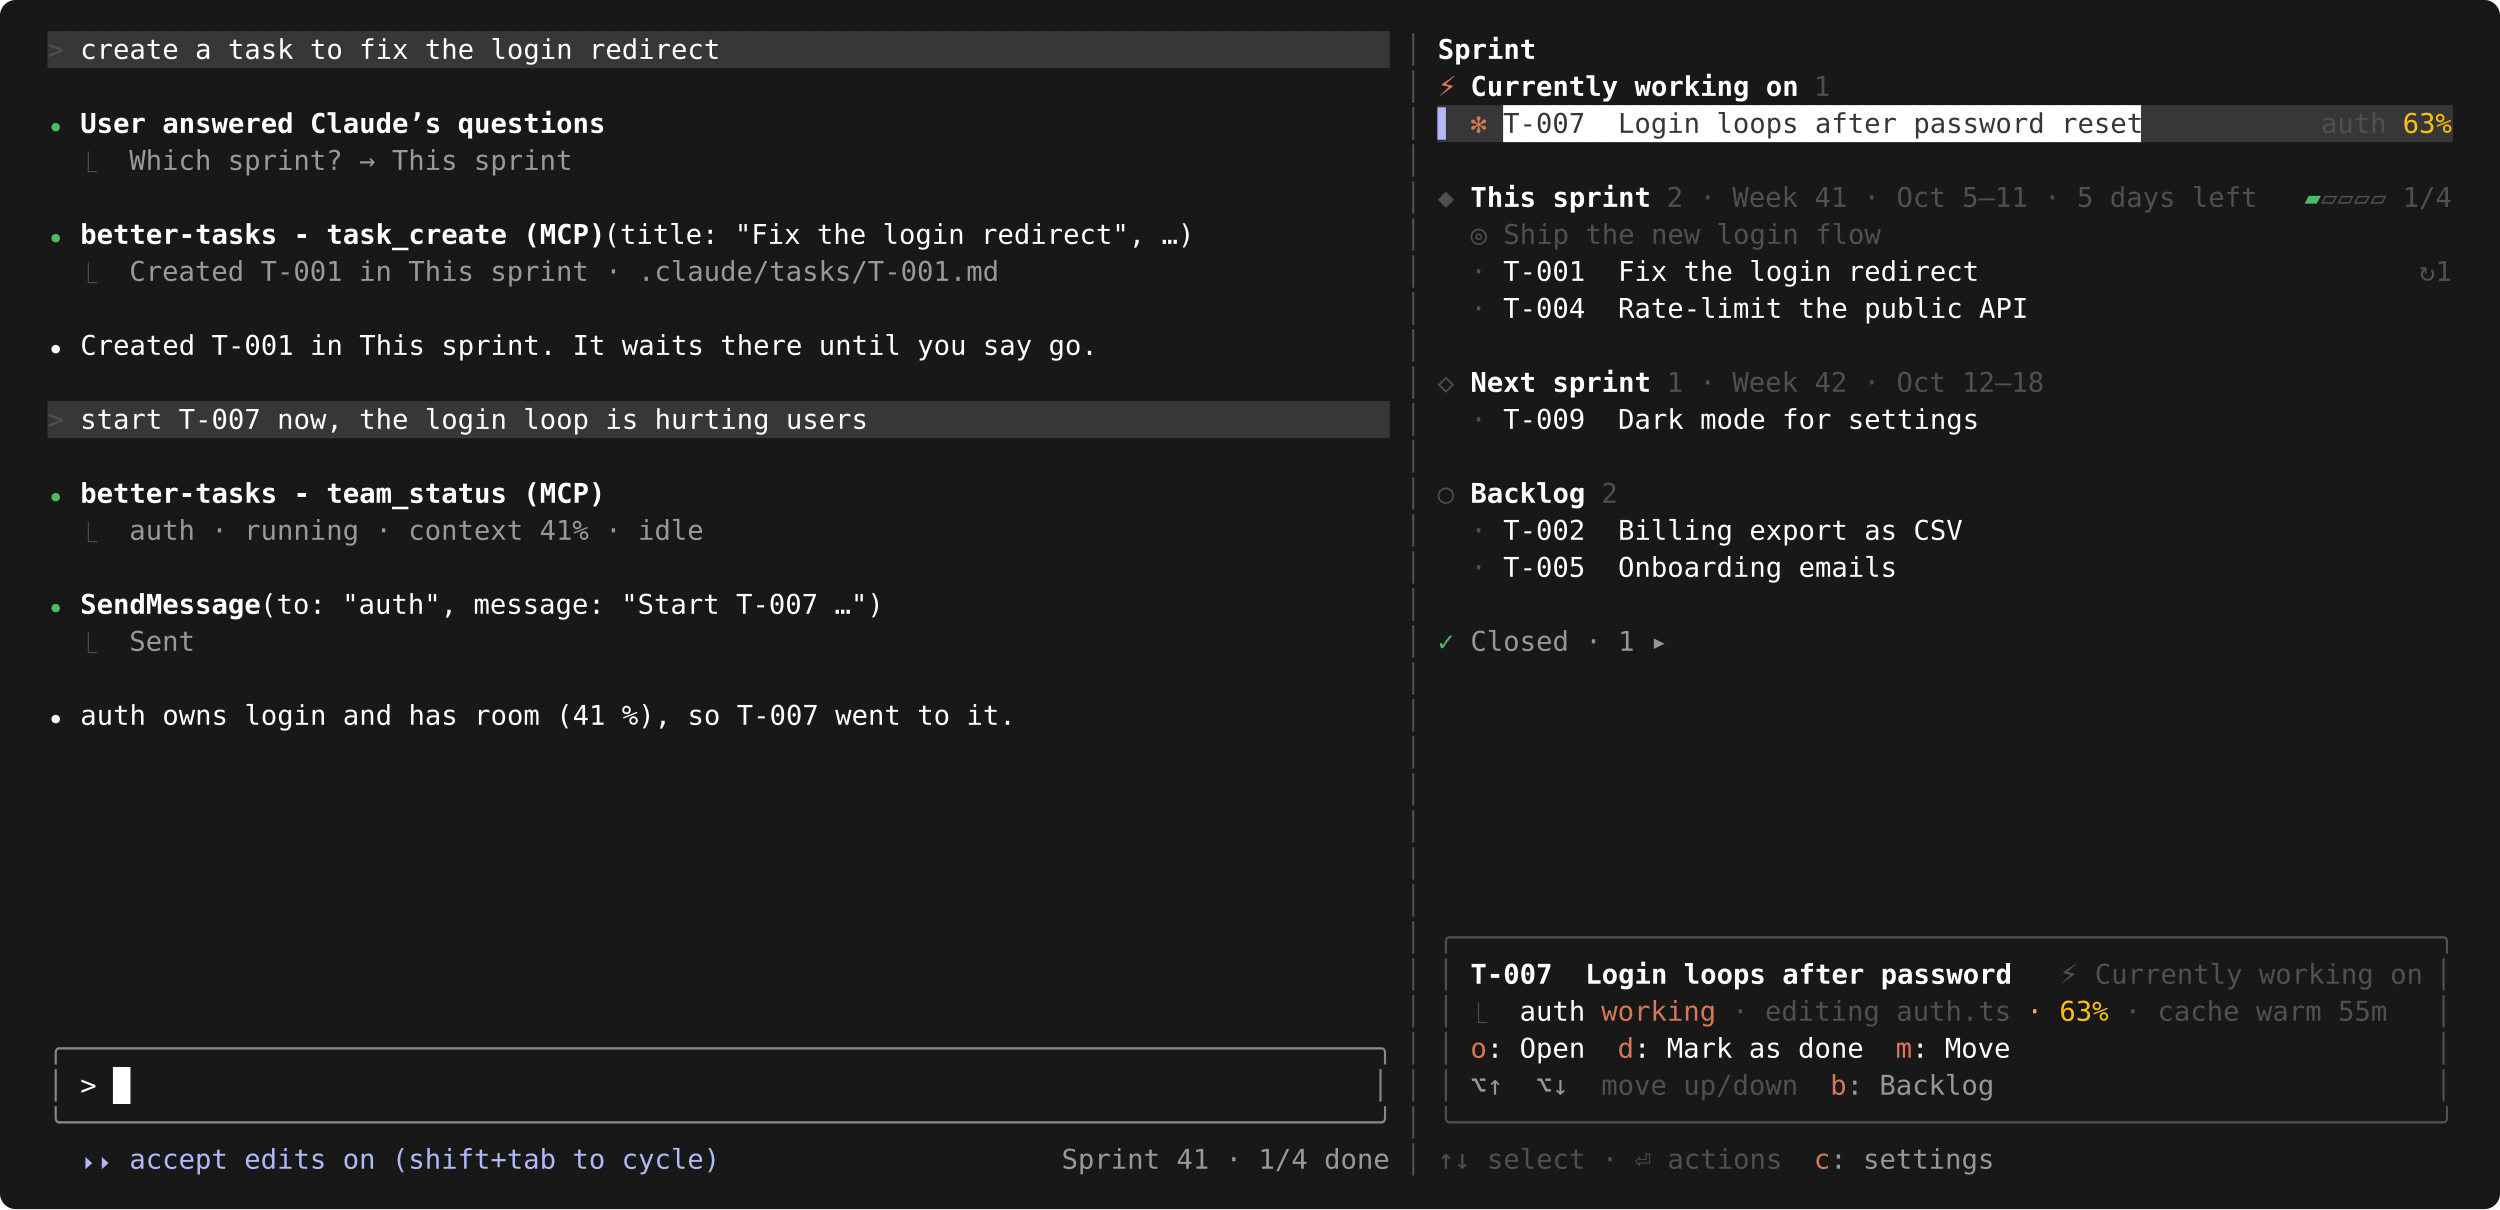
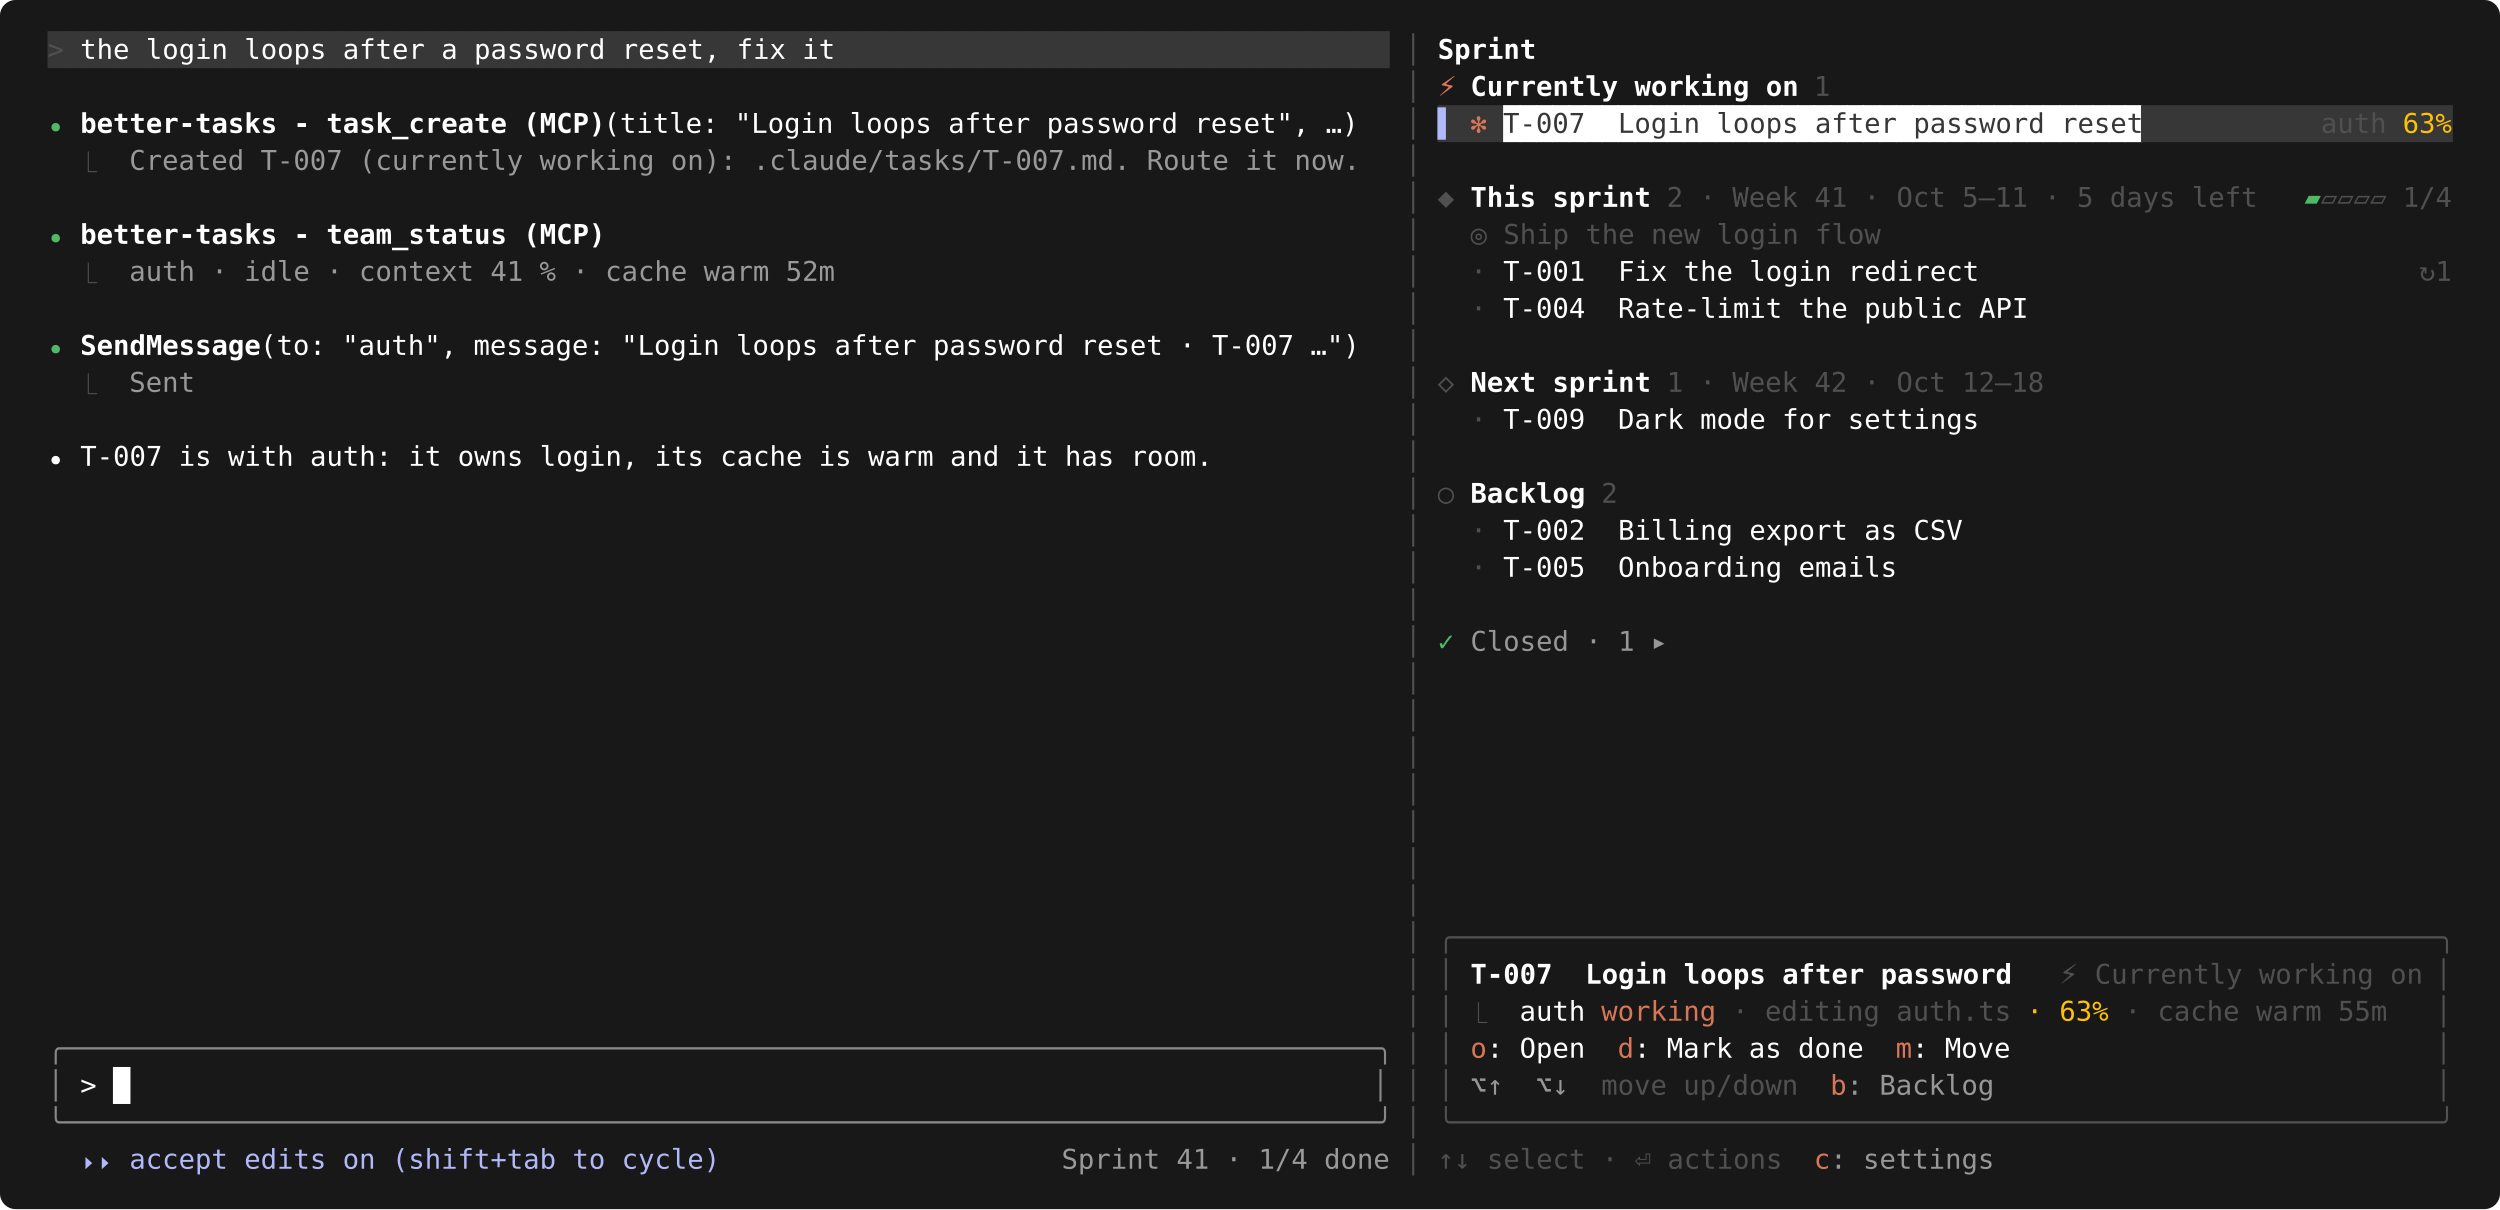
<svg xmlns="http://www.w3.org/2000/svg" width="1284" height="621" viewBox="0 0 1284 621" font-family="JetBrains Mono, SF Mono, Menlo, Consolas, monospace" font-size="14">
  <rect width="100%" height="100%" rx="8" fill="rgb(24,24,24)" />
  <rect x="24.4" y="16" width="9" height="19" fill="rgb(55,55,55)" />
  <rect x="32.8" y="16" width="9" height="19" fill="rgb(55,55,55)" />
  <rect x="41.2" y="16" width="9" height="19" fill="rgb(55,55,55)" />
  <rect x="49.6" y="16" width="9" height="19" fill="rgb(55,55,55)" />
  <rect x="58.0" y="16" width="9" height="19" fill="rgb(55,55,55)" />
  <rect x="66.4" y="16" width="9" height="19" fill="rgb(55,55,55)" />
  <rect x="74.8" y="16" width="9" height="19" fill="rgb(55,55,55)" />
  <rect x="83.2" y="16" width="9" height="19" fill="rgb(55,55,55)" />
  <rect x="91.6" y="16" width="9" height="19" fill="rgb(55,55,55)" />
  <rect x="100.0" y="16" width="9" height="19" fill="rgb(55,55,55)" />
  <rect x="108.4" y="16" width="9" height="19" fill="rgb(55,55,55)" />
  <rect x="116.8" y="16" width="9" height="19" fill="rgb(55,55,55)" />
  <rect x="125.2" y="16" width="9" height="19" fill="rgb(55,55,55)" />
  <rect x="133.6" y="16" width="9" height="19" fill="rgb(55,55,55)" />
  <rect x="142.0" y="16" width="9" height="19" fill="rgb(55,55,55)" />
  <rect x="150.4" y="16" width="9" height="19" fill="rgb(55,55,55)" />
  <rect x="158.8" y="16" width="9" height="19" fill="rgb(55,55,55)" />
  <rect x="167.2" y="16" width="9" height="19" fill="rgb(55,55,55)" />
  <rect x="175.6" y="16" width="9" height="19" fill="rgb(55,55,55)" />
  <rect x="184.0" y="16" width="9" height="19" fill="rgb(55,55,55)" />
  <rect x="192.4" y="16" width="9" height="19" fill="rgb(55,55,55)" />
  <rect x="200.8" y="16" width="9" height="19" fill="rgb(55,55,55)" />
  <rect x="209.2" y="16" width="9" height="19" fill="rgb(55,55,55)" />
  <rect x="217.6" y="16" width="9" height="19" fill="rgb(55,55,55)" />
  <rect x="226.0" y="16" width="9" height="19" fill="rgb(55,55,55)" />
  <rect x="234.4" y="16" width="9" height="19" fill="rgb(55,55,55)" />
  <rect x="242.8" y="16" width="9" height="19" fill="rgb(55,55,55)" />
  <rect x="251.2" y="16" width="9" height="19" fill="rgb(55,55,55)" />
  <rect x="259.6" y="16" width="9" height="19" fill="rgb(55,55,55)" />
  <rect x="268.0" y="16" width="9" height="19" fill="rgb(55,55,55)" />
  <rect x="276.4" y="16" width="9" height="19" fill="rgb(55,55,55)" />
  <rect x="284.8" y="16" width="9" height="19" fill="rgb(55,55,55)" />
  <rect x="293.2" y="16" width="9" height="19" fill="rgb(55,55,55)" />
  <rect x="301.6" y="16" width="9" height="19" fill="rgb(55,55,55)" />
  <rect x="310.0" y="16" width="9" height="19" fill="rgb(55,55,55)" />
  <rect x="318.4" y="16" width="9" height="19" fill="rgb(55,55,55)" />
  <rect x="326.8" y="16" width="9" height="19" fill="rgb(55,55,55)" />
  <rect x="335.2" y="16" width="9" height="19" fill="rgb(55,55,55)" />
  <rect x="343.6" y="16" width="9" height="19" fill="rgb(55,55,55)" />
  <rect x="352.0" y="16" width="9" height="19" fill="rgb(55,55,55)" />
  <rect x="360.4" y="16" width="9" height="19" fill="rgb(55,55,55)" />
  <rect x="368.8" y="16" width="9" height="19" fill="rgb(55,55,55)" />
  <rect x="377.2" y="16" width="9" height="19" fill="rgb(55,55,55)" />
  <rect x="385.6" y="16" width="9" height="19" fill="rgb(55,55,55)" />
  <rect x="394.0" y="16" width="9" height="19" fill="rgb(55,55,55)" />
  <rect x="402.4" y="16" width="9" height="19" fill="rgb(55,55,55)" />
  <rect x="410.8" y="16" width="9" height="19" fill="rgb(55,55,55)" />
  <rect x="419.2" y="16" width="9" height="19" fill="rgb(55,55,55)" />
  <rect x="427.6" y="16" width="9" height="19" fill="rgb(55,55,55)" />
  <rect x="436.0" y="16" width="9" height="19" fill="rgb(55,55,55)" />
  <rect x="444.4" y="16" width="9" height="19" fill="rgb(55,55,55)" />
  <rect x="452.8" y="16" width="9" height="19" fill="rgb(55,55,55)" />
  <rect x="461.2" y="16" width="9" height="19" fill="rgb(55,55,55)" />
  <rect x="469.6" y="16" width="9" height="19" fill="rgb(55,55,55)" />
  <rect x="478.0" y="16" width="9" height="19" fill="rgb(55,55,55)" />
  <rect x="486.4" y="16" width="9" height="19" fill="rgb(55,55,55)" />
  <rect x="494.8" y="16" width="9" height="19" fill="rgb(55,55,55)" />
  <rect x="503.2" y="16" width="9" height="19" fill="rgb(55,55,55)" />
  <rect x="511.6" y="16" width="9" height="19" fill="rgb(55,55,55)" />
  <rect x="520.0" y="16" width="9" height="19" fill="rgb(55,55,55)" />
  <rect x="528.4" y="16" width="9" height="19" fill="rgb(55,55,55)" />
  <rect x="536.8" y="16" width="9" height="19" fill="rgb(55,55,55)" />
  <rect x="545.2" y="16" width="9" height="19" fill="rgb(55,55,55)" />
  <rect x="553.6" y="16" width="9" height="19" fill="rgb(55,55,55)" />
  <rect x="562.0" y="16" width="9" height="19" fill="rgb(55,55,55)" />
  <rect x="570.4" y="16" width="9" height="19" fill="rgb(55,55,55)" />
  <rect x="578.8" y="16" width="9" height="19" fill="rgb(55,55,55)" />
  <rect x="587.2" y="16" width="9" height="19" fill="rgb(55,55,55)" />
  <rect x="595.6" y="16" width="9" height="19" fill="rgb(55,55,55)" />
  <rect x="604.0" y="16" width="9" height="19" fill="rgb(55,55,55)" />
  <rect x="612.4" y="16" width="9" height="19" fill="rgb(55,55,55)" />
  <rect x="620.8" y="16" width="9" height="19" fill="rgb(55,55,55)" />
  <rect x="629.2" y="16" width="9" height="19" fill="rgb(55,55,55)" />
  <rect x="637.6" y="16" width="9" height="19" fill="rgb(55,55,55)" />
  <rect x="646.0" y="16" width="9" height="19" fill="rgb(55,55,55)" />
  <rect x="654.4" y="16" width="9" height="19" fill="rgb(55,55,55)" />
  <rect x="662.8" y="16" width="9" height="19" fill="rgb(55,55,55)" />
  <rect x="671.2" y="16" width="9" height="19" fill="rgb(55,55,55)" />
  <rect x="679.6" y="16" width="9" height="19" fill="rgb(55,55,55)" />
  <rect x="688.0" y="16" width="9" height="19" fill="rgb(55,55,55)" />
  <rect x="696.4" y="16" width="9" height="19" fill="rgb(55,55,55)" />
  <rect x="704.8" y="16" width="9" height="19" fill="rgb(55,55,55)" />
  <text x="24.4" y="30.25" fill="rgb(80,80,80)" textLength="16.8" xml:space="preserve">&gt; </text>
-   <text x="41.2" y="30.25" fill="rgb(255,255,255)" textLength="327.6" xml:space="preserve">create a task to fix the login redirect</text>
+   <text x="41.2" y="30.25" fill="rgb(255,255,255)" textLength="386.4" xml:space="preserve">the login loops after a password reset, fix it</text>
  <text x="721.6" y="30.25" fill="rgb(80,80,80)" textLength="8.4" xml:space="preserve">│</text>
  <text x="730.0" y="30.25" fill="rgb(255,255,255)" font-weight="bold" textLength="67.2" xml:space="preserve"> Sprint </text>
  <text x="721.6" y="49.25" fill="rgb(80,80,80)" textLength="8.4" xml:space="preserve">│</text>
  <text x="738.4" y="49.25" fill="rgb(215,119,87)" textLength="16.8" xml:space="preserve">⚡ </text>
  <text x="755.2" y="49.25" fill="rgb(255,255,255)" font-weight="bold" textLength="168.0" xml:space="preserve">Currently working on</text>
  <text x="923.2" y="49.25" fill="rgb(80,80,80)" textLength="16.8" xml:space="preserve"> 1</text>
  <rect x="738.4" y="54" width="9" height="19" fill="rgb(55,55,55)" />
  <rect x="746.8" y="54" width="9" height="19" fill="rgb(55,55,55)" />
  <rect x="755.2" y="54" width="9" height="19" fill="rgb(55,55,55)" />
  <rect x="763.6" y="54" width="9" height="19" fill="rgb(55,55,55)" />
  <rect x="772.0" y="54" width="9" height="19" fill="rgb(255,255,255)" />
  <rect x="780.4" y="54" width="9" height="19" fill="rgb(255,255,255)" />
  <rect x="788.8" y="54" width="9" height="19" fill="rgb(255,255,255)" />
  <rect x="797.2" y="54" width="9" height="19" fill="rgb(255,255,255)" />
  <rect x="805.6" y="54" width="9" height="19" fill="rgb(255,255,255)" />
  <rect x="814.0" y="54" width="9" height="19" fill="rgb(255,255,255)" />
  <rect x="822.4" y="54" width="9" height="19" fill="rgb(255,255,255)" />
  <rect x="830.8" y="54" width="9" height="19" fill="rgb(255,255,255)" />
  <rect x="839.2" y="54" width="9" height="19" fill="rgb(255,255,255)" />
  <rect x="847.6" y="54" width="9" height="19" fill="rgb(255,255,255)" />
  <rect x="856.0" y="54" width="9" height="19" fill="rgb(255,255,255)" />
  <rect x="864.4" y="54" width="9" height="19" fill="rgb(255,255,255)" />
  <rect x="872.8" y="54" width="9" height="19" fill="rgb(255,255,255)" />
  <rect x="881.2" y="54" width="9" height="19" fill="rgb(255,255,255)" />
  <rect x="889.6" y="54" width="9" height="19" fill="rgb(255,255,255)" />
  <rect x="898.0" y="54" width="9" height="19" fill="rgb(255,255,255)" />
  <rect x="906.4" y="54" width="9" height="19" fill="rgb(255,255,255)" />
  <rect x="914.8" y="54" width="9" height="19" fill="rgb(255,255,255)" />
  <rect x="923.2" y="54" width="9" height="19" fill="rgb(255,255,255)" />
  <rect x="931.6" y="54" width="9" height="19" fill="rgb(255,255,255)" />
  <rect x="940.0" y="54" width="9" height="19" fill="rgb(255,255,255)" />
  <rect x="948.4" y="54" width="9" height="19" fill="rgb(255,255,255)" />
  <rect x="956.8" y="54" width="9" height="19" fill="rgb(255,255,255)" />
  <rect x="965.2" y="54" width="9" height="19" fill="rgb(255,255,255)" />
  <rect x="973.6" y="54" width="9" height="19" fill="rgb(255,255,255)" />
  <rect x="982.0" y="54" width="9" height="19" fill="rgb(255,255,255)" />
  <rect x="990.4" y="54" width="9" height="19" fill="rgb(255,255,255)" />
  <rect x="998.8" y="54" width="9" height="19" fill="rgb(255,255,255)" />
  <rect x="1007.2" y="54" width="9" height="19" fill="rgb(255,255,255)" />
  <rect x="1015.6" y="54" width="9" height="19" fill="rgb(255,255,255)" />
  <rect x="1024.0" y="54" width="9" height="19" fill="rgb(255,255,255)" />
  <rect x="1032.4" y="54" width="9" height="19" fill="rgb(255,255,255)" />
  <rect x="1040.8" y="54" width="9" height="19" fill="rgb(255,255,255)" />
  <rect x="1049.2" y="54" width="9" height="19" fill="rgb(255,255,255)" />
  <rect x="1057.6" y="54" width="9" height="19" fill="rgb(255,255,255)" />
  <rect x="1066.0" y="54" width="9" height="19" fill="rgb(255,255,255)" />
  <rect x="1074.4" y="54" width="9" height="19" fill="rgb(255,255,255)" />
  <rect x="1082.8" y="54" width="9" height="19" fill="rgb(255,255,255)" />
  <rect x="1091.2" y="54" width="9" height="19" fill="rgb(255,255,255)" />
  <rect x="1099.6" y="54" width="9" height="19" fill="rgb(55,55,55)" />
  <rect x="1108.0" y="54" width="9" height="19" fill="rgb(55,55,55)" />
  <rect x="1116.4" y="54" width="9" height="19" fill="rgb(55,55,55)" />
  <rect x="1124.8" y="54" width="9" height="19" fill="rgb(55,55,55)" />
  <rect x="1133.2" y="54" width="9" height="19" fill="rgb(55,55,55)" />
  <rect x="1141.6" y="54" width="9" height="19" fill="rgb(55,55,55)" />
  <rect x="1150.0" y="54" width="9" height="19" fill="rgb(55,55,55)" />
  <rect x="1158.4" y="54" width="9" height="19" fill="rgb(55,55,55)" />
  <rect x="1166.8" y="54" width="9" height="19" fill="rgb(55,55,55)" />
  <rect x="1175.2" y="54" width="9" height="19" fill="rgb(55,55,55)" />
  <rect x="1183.6" y="54" width="9" height="19" fill="rgb(55,55,55)" />
  <rect x="1192.0" y="54" width="9" height="19" fill="rgb(55,55,55)" />
  <rect x="1200.4" y="54" width="9" height="19" fill="rgb(55,55,55)" />
  <rect x="1208.8" y="54" width="9" height="19" fill="rgb(55,55,55)" />
  <rect x="1217.2" y="54" width="9" height="19" fill="rgb(55,55,55)" />
  <rect x="1225.6" y="54" width="9" height="19" fill="rgb(55,55,55)" />
  <rect x="1234.0" y="54" width="9" height="19" fill="rgb(55,55,55)" />
  <rect x="1242.4" y="54" width="9" height="19" fill="rgb(55,55,55)" />
  <rect x="1250.8" y="54" width="9" height="19" fill="rgb(55,55,55)" />
  <text x="24.4" y="68.25" fill="rgb(78,186,101)" textLength="16.8" xml:space="preserve">⏺ </text>
-   <text x="41.2" y="68.25" fill="rgb(255,255,255)" font-weight="bold" textLength="268.8" xml:space="preserve">User answered Claude’s questions</text>
+   <text x="41.2" y="68.25" fill="rgb(255,255,255)" font-weight="bold" textLength="268.8" xml:space="preserve">better-tasks - task_create (MCP)</text>
+   <text x="310.0" y="68.25" fill="rgb(255,255,255)" textLength="386.4" xml:space="preserve">(title: "Login loops after password reset", …)</text>
  <text x="721.6" y="68.25" fill="rgb(80,80,80)" textLength="8.4" xml:space="preserve">│</text>
  <text x="738.4" y="68.25" fill="rgb(177,185,249)" textLength="8.4" xml:space="preserve">▌</text>
  <text x="755.2" y="68.25" fill="rgb(215,119,87)" textLength="8.4" xml:space="preserve">✻</text>
  <text x="772.0" y="68.25" fill="rgb(55,55,55)" textLength="327.6" xml:space="preserve">T-007  Login loops after password reset</text>
  <text x="1192.0" y="68.25" fill="rgb(80,80,80)" textLength="33.6" xml:space="preserve">auth</text>
  <text x="1234.0" y="68.25" fill="rgb(255,193,7)" textLength="25.2" xml:space="preserve">63%</text>
  <text x="24.4" y="87.25" fill="rgb(80,80,80)" textLength="42.0" xml:space="preserve">  ⎿  </text>
-   <text x="66.4" y="87.25" fill="rgb(153,153,153)" textLength="226.8" xml:space="preserve">Which sprint? → This sprint</text>
+   <text x="66.4" y="87.25" fill="rgb(153,153,153)" textLength="630.0" xml:space="preserve">Created T-007 (currently working on): .claude/tasks/T-007.md. Route it now.</text>
  <text x="721.6" y="87.25" fill="rgb(80,80,80)" textLength="8.4" xml:space="preserve">│</text>
  <text x="721.6" y="106.25" fill="rgb(80,80,80)" textLength="8.4" xml:space="preserve">│</text>
  <text x="738.4" y="106.25" fill="rgb(80,80,80)" textLength="16.8" xml:space="preserve">◆ </text>
  <text x="755.2" y="106.25" fill="rgb(255,255,255)" font-weight="bold" textLength="92.4" xml:space="preserve">This sprint</text>
  <text x="847.6" y="106.25" fill="rgb(80,80,80)" textLength="310.8" xml:space="preserve"> 2 · Week 41 · Oct 5–11 · 5 days left</text>
  <text x="1183.6" y="106.25" fill="rgb(78,186,101)" textLength="8.4" xml:space="preserve">▰</text>
  <text x="1192.0" y="106.25" fill="rgb(80,80,80)" textLength="33.6" xml:space="preserve">▱▱▱▱</text>
  <text x="1234.0" y="106.25" fill="rgb(80,80,80)" textLength="25.2" xml:space="preserve">1/4</text>
  <text x="24.4" y="125.25" fill="rgb(78,186,101)" textLength="16.8" xml:space="preserve">⏺ </text>
-   <text x="41.2" y="125.25" fill="rgb(255,255,255)" font-weight="bold" textLength="268.8" xml:space="preserve">better-tasks - task_create (MCP)</text>
-   <text x="310.0" y="125.25" fill="rgb(255,255,255)" textLength="302.4" xml:space="preserve">(title: "Fix the login redirect", …)</text>
+   <text x="41.2" y="125.25" fill="rgb(255,255,255)" font-weight="bold" textLength="268.8" xml:space="preserve">better-tasks - team_status (MCP)</text>
  <text x="721.6" y="125.25" fill="rgb(80,80,80)" textLength="8.4" xml:space="preserve">│</text>
  <text x="738.4" y="125.25" fill="rgb(80,80,80)" textLength="226.8" xml:space="preserve">  ◎ Ship the new login flow</text>
  <text x="24.4" y="144.25" fill="rgb(80,80,80)" textLength="42.0" xml:space="preserve">  ⎿  </text>
-   <text x="66.4" y="144.25" fill="rgb(153,153,153)" textLength="445.2" xml:space="preserve">Created T-001 in This sprint · .claude/tasks/T-001.md</text>
+   <text x="66.4" y="144.25" fill="rgb(153,153,153)" textLength="361.2" xml:space="preserve">auth · idle · context 41 % · cache warm 52m</text>
  <text x="721.6" y="144.25" fill="rgb(80,80,80)" textLength="8.4" xml:space="preserve">│</text>
  <text x="755.2" y="144.25" fill="rgb(80,80,80)" textLength="8.4" xml:space="preserve">·</text>
  <text x="763.6" y="144.25" fill="rgb(255,255,255)" textLength="478.8" xml:space="preserve"> T-001  Fix the login redirect                           </text>
  <text x="1242.4" y="144.25" fill="rgb(80,80,80)" textLength="16.8" xml:space="preserve">↻1</text>
  <text x="721.6" y="163.25" fill="rgb(80,80,80)" textLength="8.4" xml:space="preserve">│</text>
  <text x="755.2" y="163.25" fill="rgb(80,80,80)" textLength="8.4" xml:space="preserve">·</text>
  <text x="763.6" y="163.25" fill="rgb(255,255,255)" textLength="504.0" xml:space="preserve"> T-004  Rate-limit the public API                           </text>
-   <text x="24.4" y="182.25" fill="rgb(255,255,255)" textLength="537.6" xml:space="preserve">⏺ Created T-001 in This sprint. It waits there until you say go.</text>
+   <text x="24.4" y="182.25" fill="rgb(78,186,101)" textLength="16.8" xml:space="preserve">⏺ </text>
+   <text x="41.2" y="182.25" fill="rgb(255,255,255)" font-weight="bold" textLength="92.4" xml:space="preserve">SendMessage</text>
+   <text x="133.6" y="182.25" fill="rgb(255,255,255)" textLength="562.8" xml:space="preserve">(to: "auth", message: "Login loops after password reset · T-007 …")</text>
  <text x="721.6" y="182.25" fill="rgb(80,80,80)" textLength="8.4" xml:space="preserve">│</text>
+   <text x="24.4" y="201.25" fill="rgb(80,80,80)" textLength="42.0" xml:space="preserve">  ⎿  </text>
+   <text x="66.4" y="201.25" fill="rgb(153,153,153)" textLength="33.6" xml:space="preserve">Sent</text>
  <text x="721.6" y="201.25" fill="rgb(80,80,80)" textLength="8.4" xml:space="preserve">│</text>
  <text x="738.4" y="201.25" fill="rgb(80,80,80)" textLength="16.8" xml:space="preserve">◇ </text>
  <text x="755.2" y="201.25" fill="rgb(255,255,255)" font-weight="bold" textLength="92.4" xml:space="preserve">Next sprint</text>
  <text x="847.6" y="201.25" fill="rgb(80,80,80)" textLength="201.6" xml:space="preserve"> 1 · Week 42 · Oct 12–18</text>
-   <rect x="24.4" y="206" width="9" height="19" fill="rgb(55,55,55)" />
-   <rect x="32.8" y="206" width="9" height="19" fill="rgb(55,55,55)" />
-   <rect x="41.2" y="206" width="9" height="19" fill="rgb(55,55,55)" />
-   <rect x="49.6" y="206" width="9" height="19" fill="rgb(55,55,55)" />
-   <rect x="58.0" y="206" width="9" height="19" fill="rgb(55,55,55)" />
-   <rect x="66.4" y="206" width="9" height="19" fill="rgb(55,55,55)" />
-   <rect x="74.8" y="206" width="9" height="19" fill="rgb(55,55,55)" />
-   <rect x="83.2" y="206" width="9" height="19" fill="rgb(55,55,55)" />
-   <rect x="91.6" y="206" width="9" height="19" fill="rgb(55,55,55)" />
-   <rect x="100.0" y="206" width="9" height="19" fill="rgb(55,55,55)" />
-   <rect x="108.4" y="206" width="9" height="19" fill="rgb(55,55,55)" />
-   <rect x="116.8" y="206" width="9" height="19" fill="rgb(55,55,55)" />
-   <rect x="125.2" y="206" width="9" height="19" fill="rgb(55,55,55)" />
-   <rect x="133.6" y="206" width="9" height="19" fill="rgb(55,55,55)" />
-   <rect x="142.0" y="206" width="9" height="19" fill="rgb(55,55,55)" />
-   <rect x="150.4" y="206" width="9" height="19" fill="rgb(55,55,55)" />
-   <rect x="158.8" y="206" width="9" height="19" fill="rgb(55,55,55)" />
-   <rect x="167.2" y="206" width="9" height="19" fill="rgb(55,55,55)" />
-   <rect x="175.6" y="206" width="9" height="19" fill="rgb(55,55,55)" />
-   <rect x="184.0" y="206" width="9" height="19" fill="rgb(55,55,55)" />
-   <rect x="192.4" y="206" width="9" height="19" fill="rgb(55,55,55)" />
-   <rect x="200.8" y="206" width="9" height="19" fill="rgb(55,55,55)" />
-   <rect x="209.2" y="206" width="9" height="19" fill="rgb(55,55,55)" />
-   <rect x="217.6" y="206" width="9" height="19" fill="rgb(55,55,55)" />
-   <rect x="226.0" y="206" width="9" height="19" fill="rgb(55,55,55)" />
-   <rect x="234.4" y="206" width="9" height="19" fill="rgb(55,55,55)" />
-   <rect x="242.8" y="206" width="9" height="19" fill="rgb(55,55,55)" />
-   <rect x="251.2" y="206" width="9" height="19" fill="rgb(55,55,55)" />
-   <rect x="259.6" y="206" width="9" height="19" fill="rgb(55,55,55)" />
-   <rect x="268.0" y="206" width="9" height="19" fill="rgb(55,55,55)" />
-   <rect x="276.4" y="206" width="9" height="19" fill="rgb(55,55,55)" />
-   <rect x="284.8" y="206" width="9" height="19" fill="rgb(55,55,55)" />
-   <rect x="293.2" y="206" width="9" height="19" fill="rgb(55,55,55)" />
-   <rect x="301.6" y="206" width="9" height="19" fill="rgb(55,55,55)" />
-   <rect x="310.0" y="206" width="9" height="19" fill="rgb(55,55,55)" />
-   <rect x="318.4" y="206" width="9" height="19" fill="rgb(55,55,55)" />
-   <rect x="326.8" y="206" width="9" height="19" fill="rgb(55,55,55)" />
-   <rect x="335.2" y="206" width="9" height="19" fill="rgb(55,55,55)" />
-   <rect x="343.6" y="206" width="9" height="19" fill="rgb(55,55,55)" />
-   <rect x="352.0" y="206" width="9" height="19" fill="rgb(55,55,55)" />
-   <rect x="360.4" y="206" width="9" height="19" fill="rgb(55,55,55)" />
-   <rect x="368.8" y="206" width="9" height="19" fill="rgb(55,55,55)" />
-   <rect x="377.2" y="206" width="9" height="19" fill="rgb(55,55,55)" />
-   <rect x="385.6" y="206" width="9" height="19" fill="rgb(55,55,55)" />
-   <rect x="394.0" y="206" width="9" height="19" fill="rgb(55,55,55)" />
-   <rect x="402.4" y="206" width="9" height="19" fill="rgb(55,55,55)" />
-   <rect x="410.8" y="206" width="9" height="19" fill="rgb(55,55,55)" />
-   <rect x="419.2" y="206" width="9" height="19" fill="rgb(55,55,55)" />
-   <rect x="427.6" y="206" width="9" height="19" fill="rgb(55,55,55)" />
-   <rect x="436.0" y="206" width="9" height="19" fill="rgb(55,55,55)" />
-   <rect x="444.4" y="206" width="9" height="19" fill="rgb(55,55,55)" />
-   <rect x="452.8" y="206" width="9" height="19" fill="rgb(55,55,55)" />
-   <rect x="461.2" y="206" width="9" height="19" fill="rgb(55,55,55)" />
-   <rect x="469.6" y="206" width="9" height="19" fill="rgb(55,55,55)" />
-   <rect x="478.0" y="206" width="9" height="19" fill="rgb(55,55,55)" />
-   <rect x="486.4" y="206" width="9" height="19" fill="rgb(55,55,55)" />
-   <rect x="494.8" y="206" width="9" height="19" fill="rgb(55,55,55)" />
-   <rect x="503.2" y="206" width="9" height="19" fill="rgb(55,55,55)" />
-   <rect x="511.6" y="206" width="9" height="19" fill="rgb(55,55,55)" />
-   <rect x="520.0" y="206" width="9" height="19" fill="rgb(55,55,55)" />
-   <rect x="528.4" y="206" width="9" height="19" fill="rgb(55,55,55)" />
-   <rect x="536.8" y="206" width="9" height="19" fill="rgb(55,55,55)" />
-   <rect x="545.2" y="206" width="9" height="19" fill="rgb(55,55,55)" />
-   <rect x="553.6" y="206" width="9" height="19" fill="rgb(55,55,55)" />
-   <rect x="562.0" y="206" width="9" height="19" fill="rgb(55,55,55)" />
-   <rect x="570.4" y="206" width="9" height="19" fill="rgb(55,55,55)" />
-   <rect x="578.8" y="206" width="9" height="19" fill="rgb(55,55,55)" />
-   <rect x="587.2" y="206" width="9" height="19" fill="rgb(55,55,55)" />
-   <rect x="595.6" y="206" width="9" height="19" fill="rgb(55,55,55)" />
-   <rect x="604.0" y="206" width="9" height="19" fill="rgb(55,55,55)" />
-   <rect x="612.4" y="206" width="9" height="19" fill="rgb(55,55,55)" />
-   <rect x="620.8" y="206" width="9" height="19" fill="rgb(55,55,55)" />
-   <rect x="629.2" y="206" width="9" height="19" fill="rgb(55,55,55)" />
-   <rect x="637.6" y="206" width="9" height="19" fill="rgb(55,55,55)" />
-   <rect x="646.0" y="206" width="9" height="19" fill="rgb(55,55,55)" />
-   <rect x="654.4" y="206" width="9" height="19" fill="rgb(55,55,55)" />
-   <rect x="662.8" y="206" width="9" height="19" fill="rgb(55,55,55)" />
-   <rect x="671.2" y="206" width="9" height="19" fill="rgb(55,55,55)" />
-   <rect x="679.6" y="206" width="9" height="19" fill="rgb(55,55,55)" />
-   <rect x="688.0" y="206" width="9" height="19" fill="rgb(55,55,55)" />
-   <rect x="696.4" y="206" width="9" height="19" fill="rgb(55,55,55)" />
-   <rect x="704.8" y="206" width="9" height="19" fill="rgb(55,55,55)" />
-   <text x="24.4" y="220.25" fill="rgb(80,80,80)" textLength="16.8" xml:space="preserve">&gt; </text>
-   <text x="41.2" y="220.25" fill="rgb(255,255,255)" textLength="403.2" xml:space="preserve">start T-007 now, the login loop is hurting users</text>
  <text x="721.6" y="220.25" fill="rgb(80,80,80)" textLength="8.4" xml:space="preserve">│</text>
  <text x="755.2" y="220.25" fill="rgb(80,80,80)" textLength="8.4" xml:space="preserve">·</text>
  <text x="763.6" y="220.25" fill="rgb(255,255,255)" textLength="504.0" xml:space="preserve"> T-009  Dark mode for settings                              </text>
+   <text x="24.4" y="239.25" fill="rgb(255,255,255)" textLength="596.4" xml:space="preserve">⏺ T-007 is with auth: it owns login, its cache is warm and it has room.</text>
  <text x="721.6" y="239.25" fill="rgb(80,80,80)" textLength="8.4" xml:space="preserve">│</text>
-   <text x="24.4" y="258.25" fill="rgb(78,186,101)" textLength="16.8" xml:space="preserve">⏺ </text>
-   <text x="41.2" y="258.25" fill="rgb(255,255,255)" font-weight="bold" textLength="268.8" xml:space="preserve">better-tasks - team_status (MCP)</text>
  <text x="721.6" y="258.25" fill="rgb(80,80,80)" textLength="8.4" xml:space="preserve">│</text>
  <text x="738.4" y="258.25" fill="rgb(80,80,80)" textLength="16.8" xml:space="preserve">○ </text>
  <text x="755.2" y="258.25" fill="rgb(255,255,255)" font-weight="bold" textLength="58.8" xml:space="preserve">Backlog</text>
  <text x="814.0" y="258.25" fill="rgb(80,80,80)" textLength="16.8" xml:space="preserve"> 2</text>
-   <text x="24.4" y="277.25" fill="rgb(80,80,80)" textLength="42.0" xml:space="preserve">  ⎿  </text>
-   <text x="66.4" y="277.25" fill="rgb(153,153,153)" textLength="294.0" xml:space="preserve">auth · running · context 41% · idle</text>
  <text x="721.6" y="277.25" fill="rgb(80,80,80)" textLength="8.4" xml:space="preserve">│</text>
  <text x="755.2" y="277.25" fill="rgb(80,80,80)" textLength="8.4" xml:space="preserve">·</text>
  <text x="763.6" y="277.25" fill="rgb(255,255,255)" textLength="504.0" xml:space="preserve"> T-002  Billing export as CSV                               </text>
  <text x="721.6" y="296.25" fill="rgb(80,80,80)" textLength="8.4" xml:space="preserve">│</text>
  <text x="755.2" y="296.25" fill="rgb(80,80,80)" textLength="8.4" xml:space="preserve">·</text>
  <text x="763.6" y="296.25" fill="rgb(255,255,255)" textLength="504.0" xml:space="preserve"> T-005  Onboarding emails                                   </text>
-   <text x="24.4" y="315.25" fill="rgb(78,186,101)" textLength="16.8" xml:space="preserve">⏺ </text>
-   <text x="41.2" y="315.25" fill="rgb(255,255,255)" font-weight="bold" textLength="92.4" xml:space="preserve">SendMessage</text>
-   <text x="133.6" y="315.25" fill="rgb(255,255,255)" textLength="319.2" xml:space="preserve">(to: "auth", message: "Start T-007 …")</text>
  <text x="721.6" y="315.25" fill="rgb(80,80,80)" textLength="8.4" xml:space="preserve">│</text>
-   <text x="24.4" y="334.25" fill="rgb(80,80,80)" textLength="42.0" xml:space="preserve">  ⎿  </text>
-   <text x="66.4" y="334.25" fill="rgb(153,153,153)" textLength="33.6" xml:space="preserve">Sent</text>
  <text x="721.6" y="334.25" fill="rgb(80,80,80)" textLength="8.4" xml:space="preserve">│</text>
  <text x="738.4" y="334.25" fill="rgb(78,186,101)" textLength="8.4" xml:space="preserve">✓</text>
  <text x="755.2" y="334.25" fill="rgb(255,255,255)" opacity="0.55" textLength="100.8" xml:space="preserve">Closed · 1 ▸</text>
  <text x="721.6" y="353.25" fill="rgb(80,80,80)" textLength="8.4" xml:space="preserve">│</text>
-   <text x="24.4" y="372.25" fill="rgb(255,255,255)" textLength="495.6" xml:space="preserve">⏺ auth owns login and has room (41 %), so T-007 went to it.</text>
  <text x="721.6" y="372.25" fill="rgb(80,80,80)" textLength="8.4" xml:space="preserve">│</text>
  <text x="721.6" y="391.25" fill="rgb(80,80,80)" textLength="8.4" xml:space="preserve">│</text>
  <text x="721.6" y="410.25" fill="rgb(80,80,80)" textLength="8.4" xml:space="preserve">│</text>
  <text x="721.6" y="429.25" fill="rgb(80,80,80)" textLength="8.4" xml:space="preserve">│</text>
  <text x="721.6" y="448.25" fill="rgb(80,80,80)" textLength="8.4" xml:space="preserve">│</text>
  <text x="721.6" y="467.25" fill="rgb(80,80,80)" textLength="8.4" xml:space="preserve">│</text>
  <text x="721.6" y="486.25" fill="rgb(80,80,80)" textLength="8.4" xml:space="preserve">│</text>
  <text x="738.4" y="486.25" fill="rgb(80,80,80)" textLength="520.8" xml:space="preserve">╭────────────────────────────────────────────────────────────╮</text>
  <text x="721.6" y="505.25" fill="rgb(80,80,80)" textLength="8.4" xml:space="preserve">│</text>
  <text x="738.4" y="505.25" fill="rgb(80,80,80)" textLength="8.4" xml:space="preserve">│</text>
  <text x="755.2" y="505.25" fill="rgb(255,255,255)" font-weight="bold" textLength="285.6" xml:space="preserve">T-007  Login loops after password </text>
  <text x="1057.6" y="505.25" fill="rgb(80,80,80)" textLength="184.8" xml:space="preserve">⚡ Currently working on</text>
  <text x="1250.8" y="505.25" fill="rgb(80,80,80)" textLength="8.4" xml:space="preserve">│</text>
  <text x="721.6" y="524.25" fill="rgb(80,80,80)" textLength="8.4" xml:space="preserve">│</text>
  <text x="738.4" y="524.25" fill="rgb(80,80,80)" textLength="8.4" xml:space="preserve">│</text>
  <text x="755.2" y="524.25" fill="rgb(80,80,80)" textLength="8.4" xml:space="preserve">⎿</text>
  <text x="763.6" y="524.25" fill="rgb(255,255,255)" textLength="58.8" xml:space="preserve">  auth </text>
  <text x="822.4" y="524.25" fill="rgb(215,119,87)" textLength="58.8" xml:space="preserve">working</text>
  <text x="881.2" y="524.25" fill="rgb(80,80,80)" textLength="151.2" xml:space="preserve"> · editing auth.ts</text>
  <text x="1032.4" y="524.25" fill="rgb(255,193,7)" textLength="50.4" xml:space="preserve"> · 63%</text>
  <text x="1082.8" y="524.25" fill="rgb(80,80,80)" textLength="142.8" xml:space="preserve"> · cache warm 55m</text>
  <text x="1250.8" y="524.25" fill="rgb(80,80,80)" textLength="8.4" xml:space="preserve">│</text>
  <text x="24.4" y="543.25" fill="rgb(136,136,136)" textLength="688.8" xml:space="preserve">╭────────────────────────────────────────────────────────────────────────────────╮</text>
  <text x="721.6" y="543.25" fill="rgb(80,80,80)" textLength="8.4" xml:space="preserve">│</text>
  <text x="738.4" y="543.25" fill="rgb(80,80,80)" textLength="8.4" xml:space="preserve">│</text>
  <text x="755.2" y="543.25" fill="rgb(215,119,87)" textLength="8.4" xml:space="preserve">o</text>
  <text x="763.6" y="543.25" fill="rgb(255,255,255)" textLength="67.2" xml:space="preserve">: Open  </text>
  <text x="830.8" y="543.25" fill="rgb(215,119,87)" textLength="8.4" xml:space="preserve">d</text>
  <text x="839.2" y="543.25" fill="rgb(255,255,255)" textLength="134.4" xml:space="preserve">: Mark as done  </text>
  <text x="973.6" y="543.25" fill="rgb(215,119,87)" textLength="8.4" xml:space="preserve">m</text>
  <text x="982.0" y="543.25" fill="rgb(255,255,255)" textLength="268.8" xml:space="preserve">: Move                          </text>
  <text x="1250.8" y="543.25" fill="rgb(80,80,80)" textLength="8.4" xml:space="preserve">│</text>
  <rect x="58.0" y="548" width="9" height="19" fill="rgb(255,255,255)" />
  <text x="24.4" y="562.25" fill="rgb(136,136,136)" textLength="8.4" xml:space="preserve">│</text>
  <text x="41.2" y="562.25" fill="rgb(255,255,255)" textLength="8.4" xml:space="preserve">&gt;</text>
  <text x="704.8" y="562.25" fill="rgb(136,136,136)" textLength="8.4" xml:space="preserve">│</text>
  <text x="721.6" y="562.25" fill="rgb(80,80,80)" textLength="8.4" xml:space="preserve">│</text>
  <text x="738.4" y="562.25" fill="rgb(80,80,80)" textLength="8.4" xml:space="preserve">│</text>
  <text x="755.2" y="562.25" fill="rgb(255,255,255)" opacity="0.55" textLength="16.8" xml:space="preserve">⌥↑</text>
  <text x="788.8" y="562.25" fill="rgb(255,255,255)" opacity="0.55" textLength="16.8" xml:space="preserve">⌥↓</text>
  <text x="822.4" y="562.25" fill="rgb(80,80,80)" textLength="100.8" xml:space="preserve">move up/down</text>
  <text x="940.0" y="562.25" fill="rgb(215,119,87)" textLength="8.4" xml:space="preserve">b</text>
  <text x="948.4" y="562.25" fill="rgb(255,255,255)" opacity="0.55" textLength="75.6" xml:space="preserve">: Backlog</text>
  <text x="1250.8" y="562.25" fill="rgb(80,80,80)" textLength="8.4" xml:space="preserve">│</text>
  <text x="24.4" y="581.25" fill="rgb(136,136,136)" textLength="688.8" xml:space="preserve">╰────────────────────────────────────────────────────────────────────────────────╯</text>
  <text x="721.6" y="581.25" fill="rgb(80,80,80)" textLength="8.4" xml:space="preserve">│</text>
  <text x="738.4" y="581.25" fill="rgb(80,80,80)" textLength="520.8" xml:space="preserve">╰────────────────────────────────────────────────────────────╯</text>
  <text x="24.4" y="600.25" fill="rgb(177,185,249)" textLength="344.4" xml:space="preserve">  ⏵⏵ accept edits on (shift+tab to cycle)</text>
  <text x="545.2" y="600.25" fill="rgb(153,153,153)" textLength="168.0" xml:space="preserve">Sprint 41 · 1/4 done</text>
  <text x="721.6" y="600.25" fill="rgb(80,80,80)" textLength="8.4" xml:space="preserve">│</text>
  <text x="738.4" y="600.25" fill="rgb(80,80,80)" textLength="176.4" xml:space="preserve">↑↓ select · ⏎ actions</text>
  <text x="931.6" y="600.25" fill="rgb(215,119,87)" textLength="8.4" xml:space="preserve">c</text>
  <text x="940.0" y="600.25" fill="rgb(255,255,255)" opacity="0.55" textLength="84.0" xml:space="preserve">: settings</text>
</svg>
